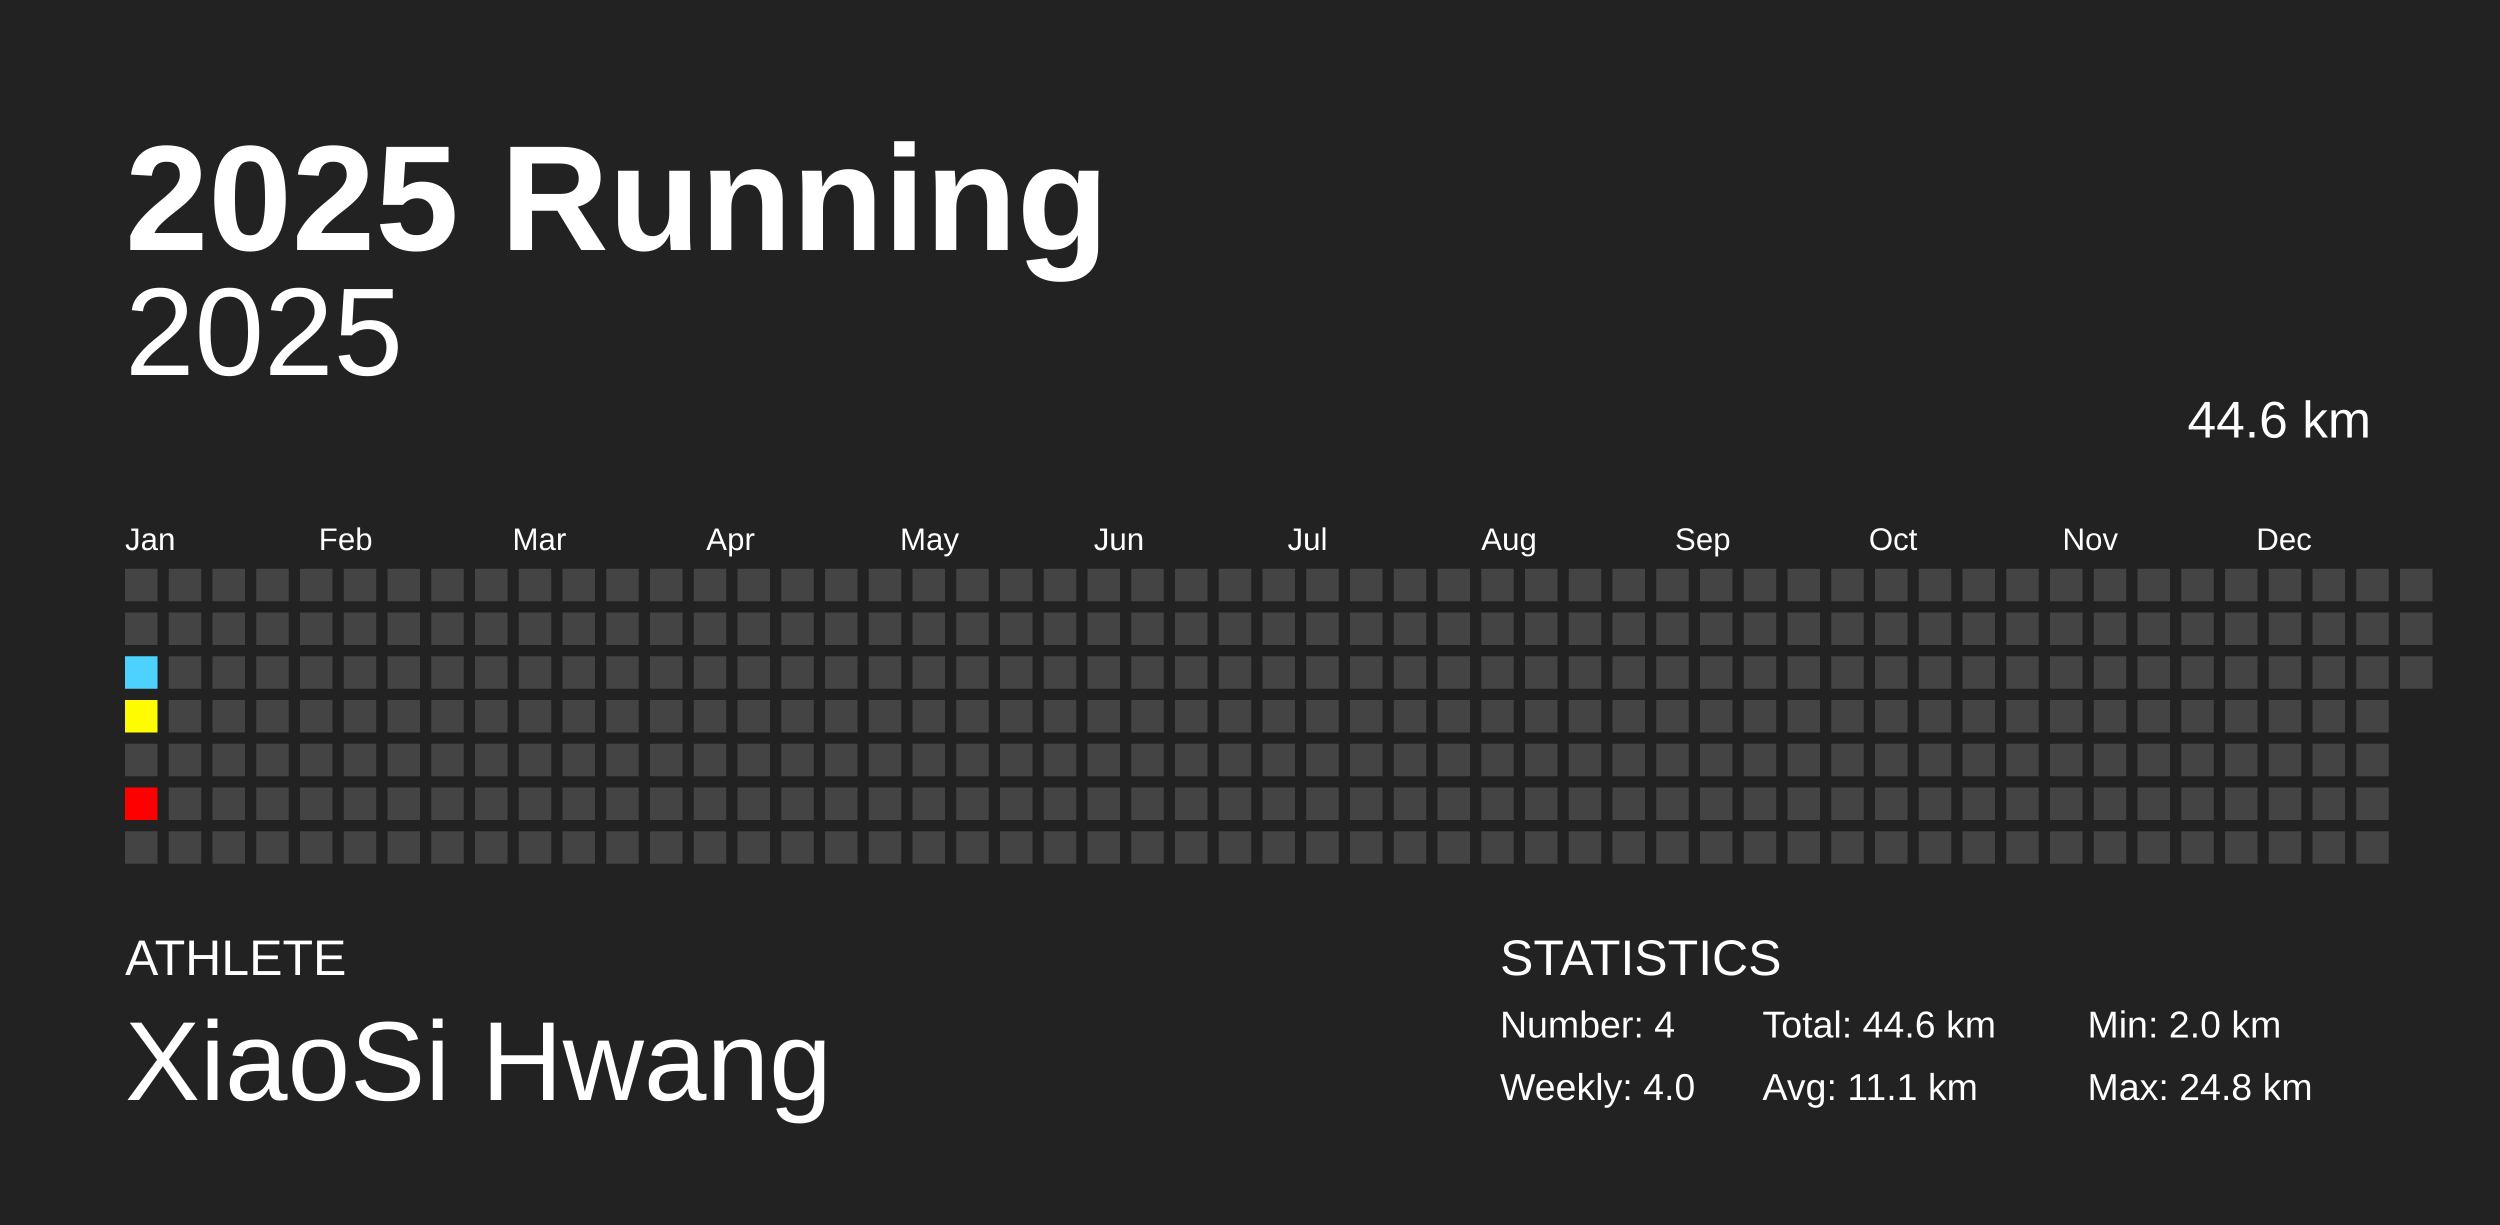
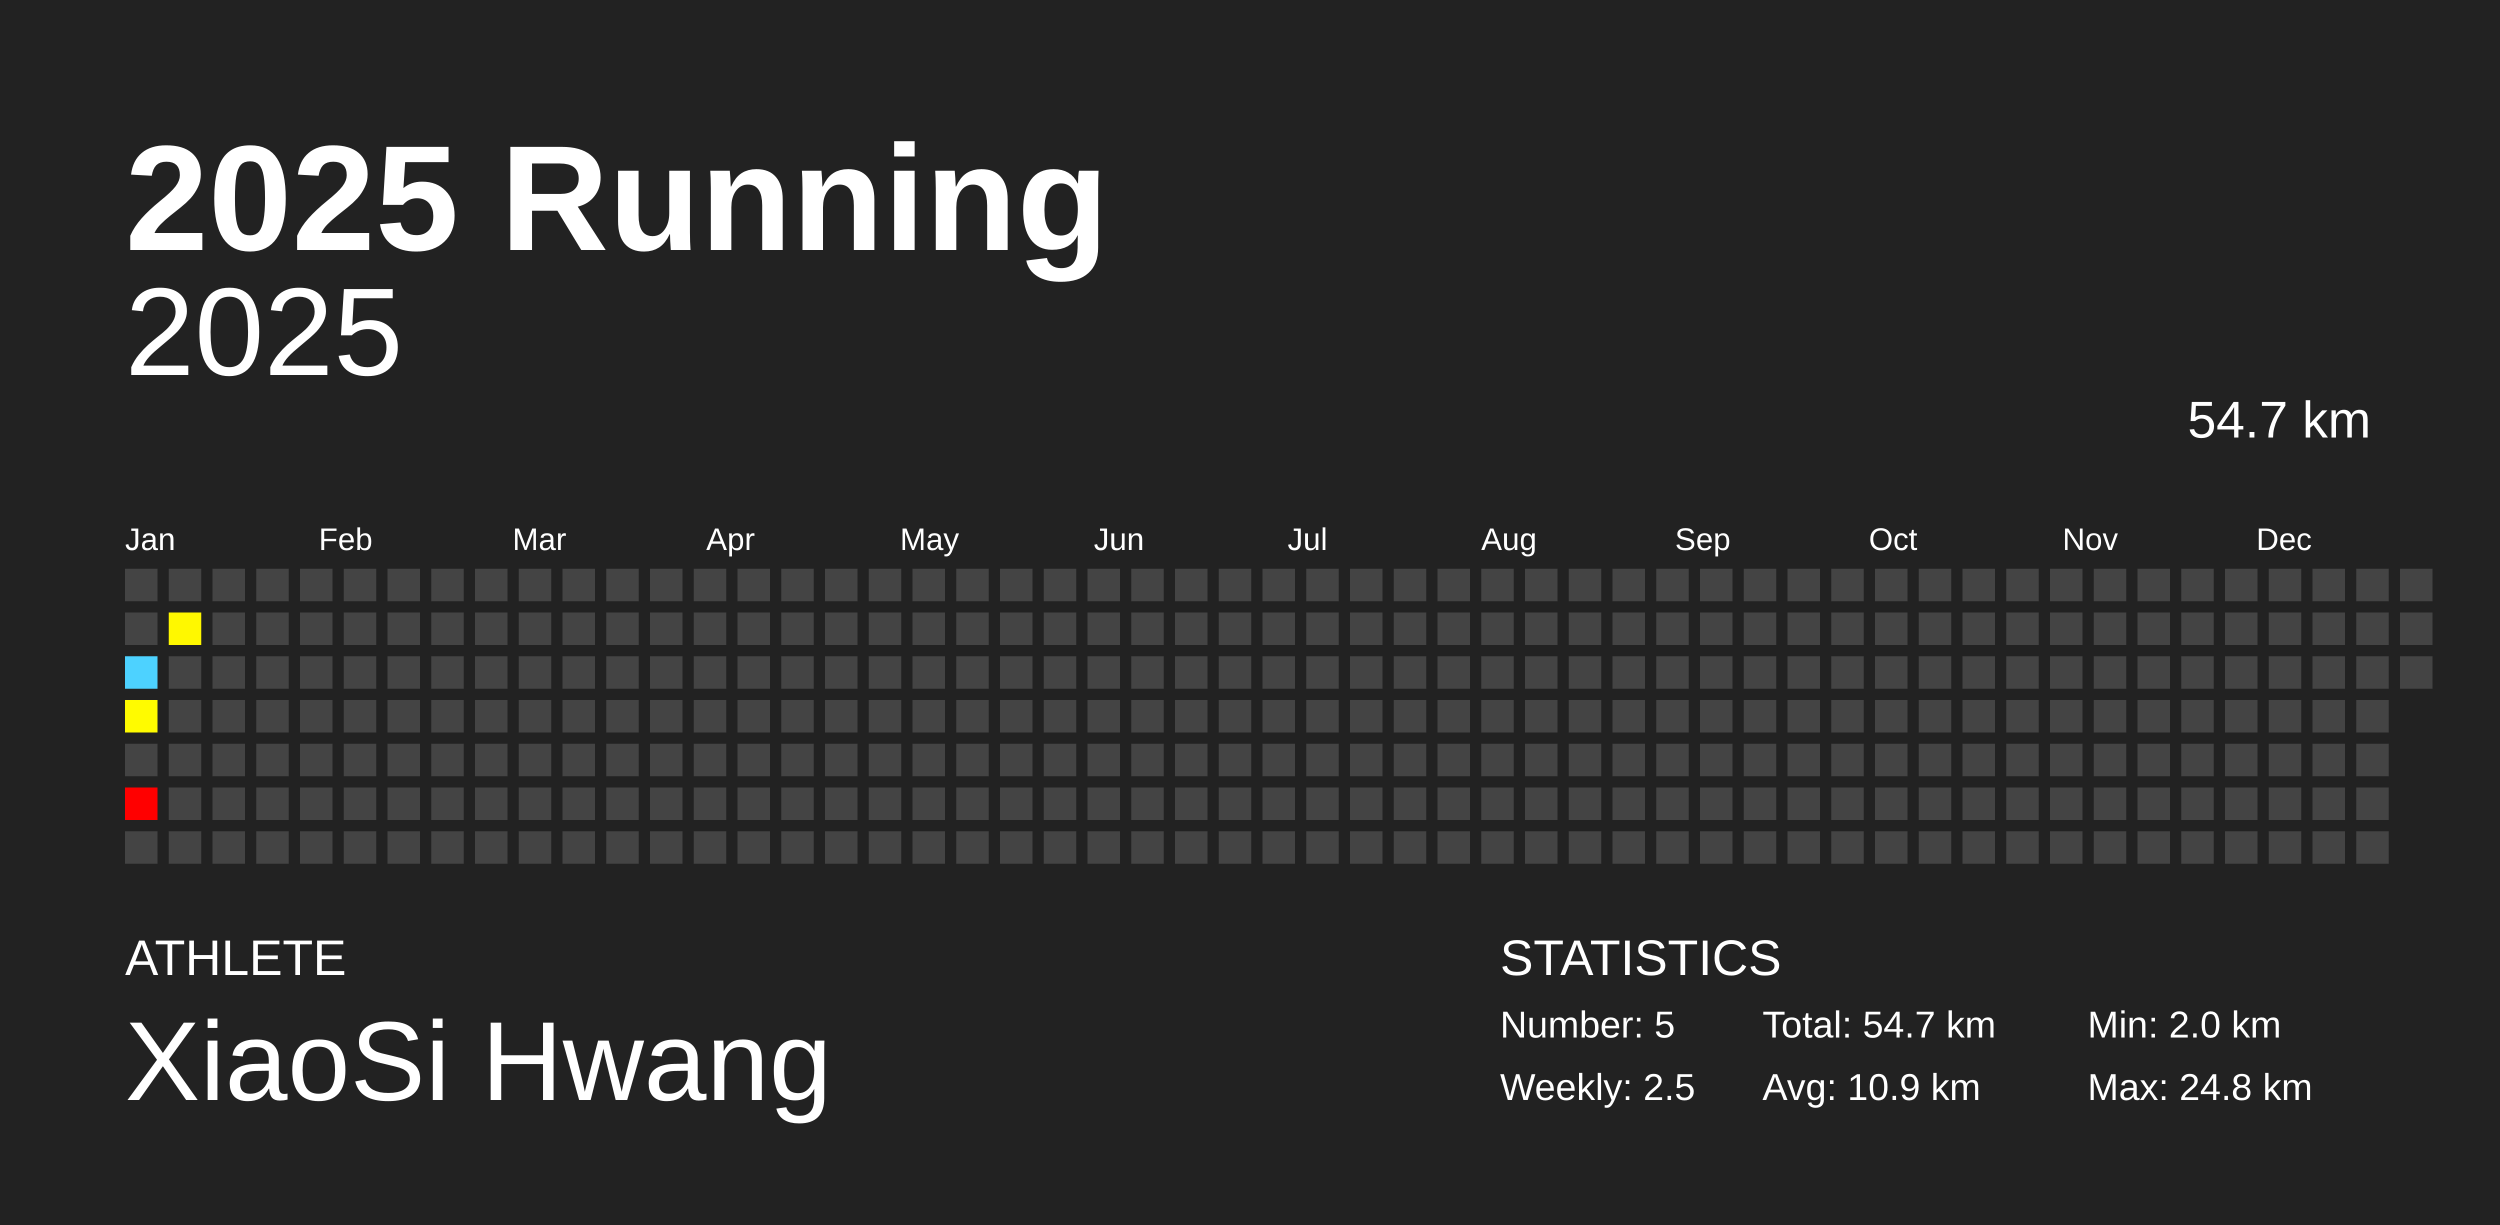
<svg xmlns="http://www.w3.org/2000/svg" baseProfile="full" height="98mm" version="1.1" viewBox="0,0,200,98" width="200mm">
  <defs />
  <rect fill="#222222" height="98" width="200" x="0" y="0" />
  <text fill="#FFFFFF" style="font-size:12px; font-family:Arial; font-weight:bold;" x="10" y="20">2025 Running</text>
  <text fill="#FFFFFF" style="font-size:4px; font-family:Arial" x="10" y="78">ATHLETE</text>
  <text fill="#FFFFFF" style="font-size:9px; font-family:Arial" x="10" y="88">XiaoSi Hwang</text>
  <text fill="#FFFFFF" style="font-size:4px; font-family:Arial" x="120" y="78">STATISTICS</text>
-   <text fill="#FFFFFF" style="font-size:3px; font-family:Arial" x="120" y="83">Number: 4</text>
-   <text fill="#FFFFFF" style="font-size:3px; font-family:Arial" x="120" y="88">Weekly: 4.0</text>
-   <text fill="#FFFFFF" style="font-size:3px; font-family:Arial" x="141" y="83">Total: 44.6 km</text>
-   <text fill="#FFFFFF" style="font-size:3px; font-family:Arial" x="141" y="88">Avg: 11.1 km</text>
+   <text fill="#FFFFFF" style="font-size:3px; font-family:Arial" x="120" y="83">Number: 5</text>
+   <text fill="#FFFFFF" style="font-size:3px; font-family:Arial" x="120" y="88">Weekly: 2.5</text>
+   <text fill="#FFFFFF" style="font-size:3px; font-family:Arial" x="141" y="83">Total: 54.7 km</text>
+   <text fill="#FFFFFF" style="font-size:3px; font-family:Arial" x="141" y="88">Avg: 10.9 km</text>
  <text fill="#FFFFFF" style="font-size:3px; font-family:Arial" x="167" y="83">Min: 2.0 km</text>
  <text fill="#FFFFFF" style="font-size:3px; font-family:Arial" x="167" y="88">Max: 24.8 km</text>
  <text alignment-baseline="hanging" fill="#FFFFFF" style="font-size:10.0px; font-family:Arial;" x="10" y="30">2025</text>
-   <text alignment-baseline="hanging" fill="#FFFFFF" style="font-size:4.125px; font-family:Arial;" x="175" y="35">44.6 km</text>
+   <text alignment-baseline="hanging" fill="#FFFFFF" style="font-size:4.125px; font-family:Arial;" x="175" y="35">54.7 km</text>
  <text fill="#FFFFFF" style="font-size:2.5px; font-family:Arial" x="10.0" y="44">Jan</text>
  <text fill="#FFFFFF" style="font-size:2.5px; font-family:Arial" x="25.5" y="44">Feb</text>
  <text fill="#FFFFFF" style="font-size:2.5px; font-family:Arial" x="41.0" y="44">Mar</text>
  <text fill="#FFFFFF" style="font-size:2.5px; font-family:Arial" x="56.5" y="44">Apr</text>
  <text fill="#FFFFFF" style="font-size:2.5px; font-family:Arial" x="72.0" y="44">May</text>
  <text fill="#FFFFFF" style="font-size:2.5px; font-family:Arial" x="87.5" y="44">Jun</text>
  <text fill="#FFFFFF" style="font-size:2.5px; font-family:Arial" x="103.0" y="44">Jul</text>
  <text fill="#FFFFFF" style="font-size:2.5px; font-family:Arial" x="118.5" y="44">Aug</text>
  <text fill="#FFFFFF" style="font-size:2.5px; font-family:Arial" x="134.0" y="44">Sep</text>
  <text fill="#FFFFFF" style="font-size:2.5px; font-family:Arial" x="149.5" y="44">Oct</text>
  <text fill="#FFFFFF" style="font-size:2.5px; font-family:Arial" x="165.0" y="44">Nov</text>
  <text fill="#FFFFFF" style="font-size:2.5px; font-family:Arial" x="180.5" y="44">Dec</text>
  <rect fill="#444444" height="2.6" width="2.6" x="10.0" y="45.5" />
  <rect fill="#444444" height="2.6" width="2.6" x="10.0" y="49.0" />
  <rect fill="#4dd2ff" height="2.6" width="2.6" x="10.0" y="52.5" />
  <rect fill="#fffb00" height="2.6" width="2.6" x="10.0" y="56.0" />
  <rect fill="#444444" height="2.6" width="2.6" x="10.0" y="59.5" />
  <rect fill="red" height="2.6" width="2.6" x="10.0" y="63.0" />
  <rect fill="#444444" height="2.6" width="2.6" x="10.0" y="66.5" />
  <rect fill="#444444" height="2.6" width="2.6" x="13.5" y="45.5" />
-   <rect fill="#444444" height="2.6" width="2.6" x="13.5" y="49.0" />
+   <rect fill="#fff800" height="2.6" width="2.6" x="13.5" y="49.0" />
  <rect fill="#444444" height="2.6" width="2.6" x="13.5" y="52.5" />
  <rect fill="#444444" height="2.6" width="2.6" x="13.5" y="56.0" />
  <rect fill="#444444" height="2.6" width="2.6" x="13.5" y="59.5" />
  <rect fill="#444444" height="2.6" width="2.6" x="13.5" y="63.0" />
  <rect fill="#444444" height="2.6" width="2.6" x="13.5" y="66.5" />
  <rect fill="#444444" height="2.6" width="2.6" x="17.0" y="45.5" />
  <rect fill="#444444" height="2.6" width="2.6" x="17.0" y="49.0" />
  <rect fill="#444444" height="2.6" width="2.6" x="17.0" y="52.5" />
  <rect fill="#444444" height="2.6" width="2.6" x="17.0" y="56.0" />
  <rect fill="#444444" height="2.6" width="2.6" x="17.0" y="59.5" />
  <rect fill="#444444" height="2.6" width="2.6" x="17.0" y="63.0" />
  <rect fill="#444444" height="2.6" width="2.6" x="17.0" y="66.5" />
  <rect fill="#444444" height="2.6" width="2.6" x="20.5" y="45.5" />
  <rect fill="#444444" height="2.6" width="2.6" x="20.5" y="49.0" />
  <rect fill="#444444" height="2.6" width="2.6" x="20.5" y="52.5" />
  <rect fill="#444444" height="2.6" width="2.6" x="20.5" y="56.0" />
  <rect fill="#444444" height="2.6" width="2.6" x="20.5" y="59.5" />
  <rect fill="#444444" height="2.6" width="2.6" x="20.5" y="63.0" />
  <rect fill="#444444" height="2.6" width="2.6" x="20.5" y="66.5" />
  <rect fill="#444444" height="2.6" width="2.6" x="24.0" y="45.5" />
  <rect fill="#444444" height="2.6" width="2.6" x="24.0" y="49.0" />
  <rect fill="#444444" height="2.6" width="2.6" x="24.0" y="52.5" />
  <rect fill="#444444" height="2.6" width="2.6" x="24.0" y="56.0" />
  <rect fill="#444444" height="2.6" width="2.6" x="24.0" y="59.5" />
  <rect fill="#444444" height="2.6" width="2.6" x="24.0" y="63.0" />
  <rect fill="#444444" height="2.6" width="2.6" x="24.0" y="66.5" />
  <rect fill="#444444" height="2.6" width="2.6" x="27.5" y="45.5" />
  <rect fill="#444444" height="2.6" width="2.6" x="27.5" y="49.0" />
  <rect fill="#444444" height="2.6" width="2.6" x="27.5" y="52.5" />
  <rect fill="#444444" height="2.6" width="2.6" x="27.5" y="56.0" />
  <rect fill="#444444" height="2.6" width="2.6" x="27.5" y="59.5" />
  <rect fill="#444444" height="2.6" width="2.6" x="27.5" y="63.0" />
  <rect fill="#444444" height="2.6" width="2.6" x="27.5" y="66.5" />
  <rect fill="#444444" height="2.6" width="2.6" x="31.0" y="45.5" />
  <rect fill="#444444" height="2.6" width="2.6" x="31.0" y="49.0" />
  <rect fill="#444444" height="2.6" width="2.6" x="31.0" y="52.5" />
  <rect fill="#444444" height="2.6" width="2.6" x="31.0" y="56.0" />
  <rect fill="#444444" height="2.6" width="2.6" x="31.0" y="59.5" />
  <rect fill="#444444" height="2.6" width="2.6" x="31.0" y="63.0" />
  <rect fill="#444444" height="2.6" width="2.6" x="31.0" y="66.5" />
  <rect fill="#444444" height="2.6" width="2.6" x="34.5" y="45.5" />
  <rect fill="#444444" height="2.6" width="2.6" x="34.5" y="49.0" />
  <rect fill="#444444" height="2.6" width="2.6" x="34.5" y="52.5" />
  <rect fill="#444444" height="2.6" width="2.6" x="34.5" y="56.0" />
  <rect fill="#444444" height="2.6" width="2.6" x="34.5" y="59.5" />
  <rect fill="#444444" height="2.6" width="2.6" x="34.5" y="63.0" />
  <rect fill="#444444" height="2.6" width="2.6" x="34.5" y="66.5" />
  <rect fill="#444444" height="2.6" width="2.6" x="38.0" y="45.5" />
  <rect fill="#444444" height="2.6" width="2.6" x="38.0" y="49.0" />
  <rect fill="#444444" height="2.6" width="2.6" x="38.0" y="52.5" />
  <rect fill="#444444" height="2.6" width="2.6" x="38.0" y="56.0" />
  <rect fill="#444444" height="2.6" width="2.6" x="38.0" y="59.5" />
  <rect fill="#444444" height="2.6" width="2.6" x="38.0" y="63.0" />
  <rect fill="#444444" height="2.6" width="2.6" x="38.0" y="66.5" />
  <rect fill="#444444" height="2.6" width="2.6" x="41.5" y="45.5" />
  <rect fill="#444444" height="2.6" width="2.6" x="41.5" y="49.0" />
  <rect fill="#444444" height="2.6" width="2.6" x="41.5" y="52.5" />
  <rect fill="#444444" height="2.6" width="2.6" x="41.5" y="56.0" />
  <rect fill="#444444" height="2.6" width="2.6" x="41.5" y="59.5" />
  <rect fill="#444444" height="2.6" width="2.6" x="41.5" y="63.0" />
  <rect fill="#444444" height="2.6" width="2.6" x="41.5" y="66.5" />
  <rect fill="#444444" height="2.6" width="2.6" x="45.0" y="45.5" />
  <rect fill="#444444" height="2.6" width="2.6" x="45.0" y="49.0" />
  <rect fill="#444444" height="2.6" width="2.6" x="45.0" y="52.5" />
  <rect fill="#444444" height="2.6" width="2.6" x="45.0" y="56.0" />
  <rect fill="#444444" height="2.6" width="2.6" x="45.0" y="59.5" />
  <rect fill="#444444" height="2.6" width="2.6" x="45.0" y="63.0" />
  <rect fill="#444444" height="2.6" width="2.6" x="45.0" y="66.5" />
  <rect fill="#444444" height="2.6" width="2.6" x="48.5" y="45.5" />
  <rect fill="#444444" height="2.6" width="2.6" x="48.5" y="49.0" />
  <rect fill="#444444" height="2.6" width="2.6" x="48.5" y="52.5" />
  <rect fill="#444444" height="2.6" width="2.6" x="48.5" y="56.0" />
  <rect fill="#444444" height="2.6" width="2.6" x="48.5" y="59.5" />
  <rect fill="#444444" height="2.6" width="2.6" x="48.5" y="63.0" />
  <rect fill="#444444" height="2.6" width="2.6" x="48.5" y="66.5" />
  <rect fill="#444444" height="2.6" width="2.6" x="52.0" y="45.5" />
  <rect fill="#444444" height="2.6" width="2.6" x="52.0" y="49.0" />
  <rect fill="#444444" height="2.6" width="2.6" x="52.0" y="52.5" />
  <rect fill="#444444" height="2.6" width="2.6" x="52.0" y="56.0" />
  <rect fill="#444444" height="2.6" width="2.6" x="52.0" y="59.5" />
  <rect fill="#444444" height="2.6" width="2.6" x="52.0" y="63.0" />
  <rect fill="#444444" height="2.6" width="2.6" x="52.0" y="66.5" />
  <rect fill="#444444" height="2.6" width="2.6" x="55.5" y="45.5" />
  <rect fill="#444444" height="2.6" width="2.6" x="55.5" y="49.0" />
  <rect fill="#444444" height="2.6" width="2.6" x="55.5" y="52.5" />
  <rect fill="#444444" height="2.6" width="2.6" x="55.5" y="56.0" />
  <rect fill="#444444" height="2.6" width="2.6" x="55.5" y="59.5" />
  <rect fill="#444444" height="2.6" width="2.6" x="55.5" y="63.0" />
  <rect fill="#444444" height="2.6" width="2.6" x="55.5" y="66.5" />
  <rect fill="#444444" height="2.6" width="2.6" x="59.0" y="45.5" />
  <rect fill="#444444" height="2.6" width="2.6" x="59.0" y="49.0" />
  <rect fill="#444444" height="2.6" width="2.6" x="59.0" y="52.5" />
  <rect fill="#444444" height="2.6" width="2.6" x="59.0" y="56.0" />
  <rect fill="#444444" height="2.6" width="2.6" x="59.0" y="59.5" />
  <rect fill="#444444" height="2.6" width="2.6" x="59.0" y="63.0" />
  <rect fill="#444444" height="2.6" width="2.6" x="59.0" y="66.5" />
  <rect fill="#444444" height="2.6" width="2.6" x="62.5" y="45.5" />
  <rect fill="#444444" height="2.6" width="2.6" x="62.5" y="49.0" />
  <rect fill="#444444" height="2.6" width="2.6" x="62.5" y="52.5" />
  <rect fill="#444444" height="2.6" width="2.6" x="62.5" y="56.0" />
  <rect fill="#444444" height="2.6" width="2.6" x="62.5" y="59.5" />
  <rect fill="#444444" height="2.6" width="2.6" x="62.5" y="63.0" />
  <rect fill="#444444" height="2.6" width="2.6" x="62.5" y="66.5" />
  <rect fill="#444444" height="2.6" width="2.6" x="66.0" y="45.5" />
  <rect fill="#444444" height="2.6" width="2.6" x="66.0" y="49.0" />
  <rect fill="#444444" height="2.6" width="2.6" x="66.0" y="52.5" />
  <rect fill="#444444" height="2.6" width="2.6" x="66.0" y="56.0" />
  <rect fill="#444444" height="2.6" width="2.6" x="66.0" y="59.5" />
  <rect fill="#444444" height="2.6" width="2.6" x="66.0" y="63.0" />
  <rect fill="#444444" height="2.6" width="2.6" x="66.0" y="66.5" />
  <rect fill="#444444" height="2.6" width="2.6" x="69.5" y="45.5" />
  <rect fill="#444444" height="2.6" width="2.6" x="69.5" y="49.0" />
  <rect fill="#444444" height="2.6" width="2.6" x="69.5" y="52.5" />
  <rect fill="#444444" height="2.6" width="2.6" x="69.5" y="56.0" />
  <rect fill="#444444" height="2.6" width="2.6" x="69.5" y="59.5" />
  <rect fill="#444444" height="2.6" width="2.6" x="69.5" y="63.0" />
  <rect fill="#444444" height="2.6" width="2.6" x="69.5" y="66.5" />
  <rect fill="#444444" height="2.6" width="2.6" x="73.0" y="45.5" />
  <rect fill="#444444" height="2.6" width="2.6" x="73.0" y="49.0" />
  <rect fill="#444444" height="2.6" width="2.6" x="73.0" y="52.5" />
  <rect fill="#444444" height="2.6" width="2.6" x="73.0" y="56.0" />
  <rect fill="#444444" height="2.6" width="2.6" x="73.0" y="59.5" />
  <rect fill="#444444" height="2.6" width="2.6" x="73.0" y="63.0" />
  <rect fill="#444444" height="2.6" width="2.6" x="73.0" y="66.5" />
  <rect fill="#444444" height="2.6" width="2.6" x="76.5" y="45.5" />
  <rect fill="#444444" height="2.6" width="2.6" x="76.5" y="49.0" />
  <rect fill="#444444" height="2.6" width="2.6" x="76.5" y="52.5" />
  <rect fill="#444444" height="2.6" width="2.6" x="76.5" y="56.0" />
  <rect fill="#444444" height="2.6" width="2.6" x="76.5" y="59.5" />
  <rect fill="#444444" height="2.6" width="2.6" x="76.5" y="63.0" />
  <rect fill="#444444" height="2.6" width="2.6" x="76.5" y="66.5" />
  <rect fill="#444444" height="2.6" width="2.6" x="80.0" y="45.5" />
  <rect fill="#444444" height="2.6" width="2.6" x="80.0" y="49.0" />
  <rect fill="#444444" height="2.6" width="2.6" x="80.0" y="52.5" />
  <rect fill="#444444" height="2.6" width="2.6" x="80.0" y="56.0" />
  <rect fill="#444444" height="2.6" width="2.6" x="80.0" y="59.5" />
  <rect fill="#444444" height="2.6" width="2.6" x="80.0" y="63.0" />
  <rect fill="#444444" height="2.6" width="2.6" x="80.0" y="66.5" />
  <rect fill="#444444" height="2.6" width="2.6" x="83.5" y="45.5" />
  <rect fill="#444444" height="2.6" width="2.6" x="83.5" y="49.0" />
  <rect fill="#444444" height="2.6" width="2.6" x="83.5" y="52.5" />
  <rect fill="#444444" height="2.6" width="2.6" x="83.5" y="56.0" />
  <rect fill="#444444" height="2.6" width="2.6" x="83.5" y="59.5" />
  <rect fill="#444444" height="2.6" width="2.6" x="83.5" y="63.0" />
  <rect fill="#444444" height="2.6" width="2.6" x="83.5" y="66.5" />
  <rect fill="#444444" height="2.6" width="2.6" x="87.0" y="45.5" />
  <rect fill="#444444" height="2.6" width="2.6" x="87.0" y="49.0" />
  <rect fill="#444444" height="2.6" width="2.6" x="87.0" y="52.5" />
  <rect fill="#444444" height="2.6" width="2.6" x="87.0" y="56.0" />
  <rect fill="#444444" height="2.6" width="2.6" x="87.0" y="59.5" />
  <rect fill="#444444" height="2.6" width="2.6" x="87.0" y="63.0" />
  <rect fill="#444444" height="2.6" width="2.6" x="87.0" y="66.5" />
  <rect fill="#444444" height="2.6" width="2.6" x="90.5" y="45.5" />
  <rect fill="#444444" height="2.6" width="2.6" x="90.5" y="49.0" />
  <rect fill="#444444" height="2.6" width="2.6" x="90.5" y="52.5" />
  <rect fill="#444444" height="2.6" width="2.6" x="90.5" y="56.0" />
  <rect fill="#444444" height="2.6" width="2.6" x="90.5" y="59.5" />
  <rect fill="#444444" height="2.6" width="2.6" x="90.5" y="63.0" />
  <rect fill="#444444" height="2.6" width="2.6" x="90.5" y="66.5" />
  <rect fill="#444444" height="2.6" width="2.6" x="94.0" y="45.5" />
  <rect fill="#444444" height="2.6" width="2.6" x="94.0" y="49.0" />
  <rect fill="#444444" height="2.6" width="2.6" x="94.0" y="52.5" />
  <rect fill="#444444" height="2.6" width="2.6" x="94.0" y="56.0" />
  <rect fill="#444444" height="2.6" width="2.6" x="94.0" y="59.5" />
  <rect fill="#444444" height="2.6" width="2.6" x="94.0" y="63.0" />
  <rect fill="#444444" height="2.6" width="2.6" x="94.0" y="66.5" />
  <rect fill="#444444" height="2.6" width="2.6" x="97.5" y="45.5" />
  <rect fill="#444444" height="2.6" width="2.6" x="97.5" y="49.0" />
  <rect fill="#444444" height="2.6" width="2.6" x="97.5" y="52.5" />
  <rect fill="#444444" height="2.6" width="2.6" x="97.5" y="56.0" />
  <rect fill="#444444" height="2.6" width="2.6" x="97.5" y="59.5" />
  <rect fill="#444444" height="2.6" width="2.6" x="97.5" y="63.0" />
  <rect fill="#444444" height="2.6" width="2.6" x="97.5" y="66.5" />
  <rect fill="#444444" height="2.6" width="2.6" x="101.0" y="45.5" />
  <rect fill="#444444" height="2.6" width="2.6" x="101.0" y="49.0" />
  <rect fill="#444444" height="2.6" width="2.6" x="101.0" y="52.5" />
  <rect fill="#444444" height="2.6" width="2.6" x="101.0" y="56.0" />
  <rect fill="#444444" height="2.6" width="2.6" x="101.0" y="59.5" />
  <rect fill="#444444" height="2.6" width="2.6" x="101.0" y="63.0" />
  <rect fill="#444444" height="2.6" width="2.6" x="101.0" y="66.5" />
  <rect fill="#444444" height="2.6" width="2.6" x="104.5" y="45.5" />
  <rect fill="#444444" height="2.6" width="2.6" x="104.5" y="49.0" />
  <rect fill="#444444" height="2.6" width="2.6" x="104.5" y="52.5" />
  <rect fill="#444444" height="2.6" width="2.6" x="104.5" y="56.0" />
  <rect fill="#444444" height="2.6" width="2.6" x="104.5" y="59.5" />
  <rect fill="#444444" height="2.6" width="2.6" x="104.5" y="63.0" />
  <rect fill="#444444" height="2.6" width="2.6" x="104.5" y="66.5" />
  <rect fill="#444444" height="2.6" width="2.6" x="108.0" y="45.5" />
  <rect fill="#444444" height="2.6" width="2.6" x="108.0" y="49.0" />
  <rect fill="#444444" height="2.6" width="2.6" x="108.0" y="52.5" />
  <rect fill="#444444" height="2.6" width="2.6" x="108.0" y="56.0" />
  <rect fill="#444444" height="2.6" width="2.6" x="108.0" y="59.5" />
  <rect fill="#444444" height="2.6" width="2.6" x="108.0" y="63.0" />
  <rect fill="#444444" height="2.6" width="2.6" x="108.0" y="66.5" />
  <rect fill="#444444" height="2.6" width="2.6" x="111.5" y="45.5" />
  <rect fill="#444444" height="2.6" width="2.6" x="111.5" y="49.0" />
  <rect fill="#444444" height="2.6" width="2.6" x="111.5" y="52.5" />
  <rect fill="#444444" height="2.6" width="2.6" x="111.5" y="56.0" />
  <rect fill="#444444" height="2.6" width="2.6" x="111.5" y="59.5" />
  <rect fill="#444444" height="2.6" width="2.6" x="111.5" y="63.0" />
  <rect fill="#444444" height="2.6" width="2.6" x="111.5" y="66.5" />
  <rect fill="#444444" height="2.6" width="2.6" x="115.0" y="45.5" />
  <rect fill="#444444" height="2.6" width="2.6" x="115.0" y="49.0" />
  <rect fill="#444444" height="2.6" width="2.6" x="115.0" y="52.5" />
  <rect fill="#444444" height="2.6" width="2.6" x="115.0" y="56.0" />
  <rect fill="#444444" height="2.6" width="2.6" x="115.0" y="59.5" />
  <rect fill="#444444" height="2.6" width="2.6" x="115.0" y="63.0" />
  <rect fill="#444444" height="2.6" width="2.6" x="115.0" y="66.5" />
  <rect fill="#444444" height="2.6" width="2.6" x="118.5" y="45.5" />
  <rect fill="#444444" height="2.6" width="2.6" x="118.5" y="49.0" />
  <rect fill="#444444" height="2.6" width="2.6" x="118.5" y="52.5" />
  <rect fill="#444444" height="2.6" width="2.6" x="118.5" y="56.0" />
  <rect fill="#444444" height="2.6" width="2.6" x="118.5" y="59.5" />
  <rect fill="#444444" height="2.6" width="2.6" x="118.5" y="63.0" />
  <rect fill="#444444" height="2.6" width="2.6" x="118.5" y="66.5" />
  <rect fill="#444444" height="2.6" width="2.6" x="122.0" y="45.5" />
  <rect fill="#444444" height="2.6" width="2.6" x="122.0" y="49.0" />
  <rect fill="#444444" height="2.6" width="2.6" x="122.0" y="52.5" />
  <rect fill="#444444" height="2.6" width="2.6" x="122.0" y="56.0" />
  <rect fill="#444444" height="2.6" width="2.6" x="122.0" y="59.5" />
  <rect fill="#444444" height="2.6" width="2.6" x="122.0" y="63.0" />
  <rect fill="#444444" height="2.6" width="2.6" x="122.0" y="66.5" />
  <rect fill="#444444" height="2.6" width="2.6" x="125.5" y="45.5" />
  <rect fill="#444444" height="2.6" width="2.6" x="125.5" y="49.0" />
  <rect fill="#444444" height="2.6" width="2.6" x="125.5" y="52.5" />
  <rect fill="#444444" height="2.6" width="2.6" x="125.5" y="56.0" />
  <rect fill="#444444" height="2.6" width="2.6" x="125.5" y="59.5" />
  <rect fill="#444444" height="2.6" width="2.6" x="125.5" y="63.0" />
  <rect fill="#444444" height="2.6" width="2.6" x="125.5" y="66.5" />
  <rect fill="#444444" height="2.6" width="2.6" x="129.0" y="45.5" />
  <rect fill="#444444" height="2.6" width="2.6" x="129.0" y="49.0" />
  <rect fill="#444444" height="2.6" width="2.6" x="129.0" y="52.5" />
  <rect fill="#444444" height="2.6" width="2.6" x="129.0" y="56.0" />
  <rect fill="#444444" height="2.6" width="2.6" x="129.0" y="59.5" />
  <rect fill="#444444" height="2.6" width="2.6" x="129.0" y="63.0" />
  <rect fill="#444444" height="2.6" width="2.6" x="129.0" y="66.5" />
  <rect fill="#444444" height="2.6" width="2.6" x="132.5" y="45.5" />
  <rect fill="#444444" height="2.6" width="2.6" x="132.5" y="49.0" />
  <rect fill="#444444" height="2.6" width="2.6" x="132.5" y="52.5" />
  <rect fill="#444444" height="2.6" width="2.6" x="132.5" y="56.0" />
  <rect fill="#444444" height="2.6" width="2.6" x="132.5" y="59.5" />
  <rect fill="#444444" height="2.6" width="2.6" x="132.5" y="63.0" />
  <rect fill="#444444" height="2.6" width="2.6" x="132.5" y="66.5" />
  <rect fill="#444444" height="2.6" width="2.6" x="136.0" y="45.5" />
  <rect fill="#444444" height="2.6" width="2.6" x="136.0" y="49.0" />
  <rect fill="#444444" height="2.6" width="2.6" x="136.0" y="52.5" />
  <rect fill="#444444" height="2.6" width="2.6" x="136.0" y="56.0" />
  <rect fill="#444444" height="2.6" width="2.6" x="136.0" y="59.5" />
  <rect fill="#444444" height="2.6" width="2.6" x="136.0" y="63.0" />
  <rect fill="#444444" height="2.6" width="2.6" x="136.0" y="66.5" />
  <rect fill="#444444" height="2.6" width="2.6" x="139.5" y="45.5" />
  <rect fill="#444444" height="2.6" width="2.6" x="139.5" y="49.0" />
  <rect fill="#444444" height="2.6" width="2.6" x="139.5" y="52.5" />
  <rect fill="#444444" height="2.6" width="2.6" x="139.5" y="56.0" />
  <rect fill="#444444" height="2.6" width="2.6" x="139.5" y="59.5" />
  <rect fill="#444444" height="2.6" width="2.6" x="139.5" y="63.0" />
  <rect fill="#444444" height="2.6" width="2.6" x="139.5" y="66.5" />
  <rect fill="#444444" height="2.6" width="2.6" x="143.0" y="45.5" />
  <rect fill="#444444" height="2.6" width="2.6" x="143.0" y="49.0" />
  <rect fill="#444444" height="2.6" width="2.6" x="143.0" y="52.5" />
  <rect fill="#444444" height="2.6" width="2.6" x="143.0" y="56.0" />
  <rect fill="#444444" height="2.6" width="2.6" x="143.0" y="59.5" />
  <rect fill="#444444" height="2.6" width="2.6" x="143.0" y="63.0" />
  <rect fill="#444444" height="2.6" width="2.6" x="143.0" y="66.5" />
  <rect fill="#444444" height="2.6" width="2.6" x="146.5" y="45.5" />
  <rect fill="#444444" height="2.6" width="2.6" x="146.5" y="49.0" />
  <rect fill="#444444" height="2.6" width="2.6" x="146.5" y="52.5" />
  <rect fill="#444444" height="2.6" width="2.6" x="146.5" y="56.0" />
  <rect fill="#444444" height="2.6" width="2.6" x="146.5" y="59.5" />
  <rect fill="#444444" height="2.6" width="2.6" x="146.5" y="63.0" />
  <rect fill="#444444" height="2.6" width="2.6" x="146.5" y="66.5" />
  <rect fill="#444444" height="2.6" width="2.6" x="150.0" y="45.5" />
  <rect fill="#444444" height="2.6" width="2.6" x="150.0" y="49.0" />
  <rect fill="#444444" height="2.6" width="2.6" x="150.0" y="52.5" />
  <rect fill="#444444" height="2.6" width="2.6" x="150.0" y="56.0" />
  <rect fill="#444444" height="2.6" width="2.6" x="150.0" y="59.5" />
  <rect fill="#444444" height="2.6" width="2.6" x="150.0" y="63.0" />
  <rect fill="#444444" height="2.6" width="2.6" x="150.0" y="66.5" />
  <rect fill="#444444" height="2.6" width="2.6" x="153.5" y="45.5" />
  <rect fill="#444444" height="2.6" width="2.6" x="153.5" y="49.0" />
  <rect fill="#444444" height="2.6" width="2.6" x="153.5" y="52.5" />
  <rect fill="#444444" height="2.6" width="2.6" x="153.5" y="56.0" />
  <rect fill="#444444" height="2.6" width="2.6" x="153.5" y="59.5" />
  <rect fill="#444444" height="2.6" width="2.6" x="153.5" y="63.0" />
  <rect fill="#444444" height="2.6" width="2.6" x="153.5" y="66.5" />
  <rect fill="#444444" height="2.6" width="2.6" x="157.0" y="45.5" />
  <rect fill="#444444" height="2.6" width="2.6" x="157.0" y="49.0" />
  <rect fill="#444444" height="2.6" width="2.6" x="157.0" y="52.5" />
  <rect fill="#444444" height="2.6" width="2.6" x="157.0" y="56.0" />
  <rect fill="#444444" height="2.6" width="2.6" x="157.0" y="59.5" />
  <rect fill="#444444" height="2.6" width="2.6" x="157.0" y="63.0" />
  <rect fill="#444444" height="2.6" width="2.6" x="157.0" y="66.5" />
  <rect fill="#444444" height="2.6" width="2.6" x="160.5" y="45.5" />
  <rect fill="#444444" height="2.6" width="2.6" x="160.5" y="49.0" />
  <rect fill="#444444" height="2.6" width="2.6" x="160.5" y="52.5" />
  <rect fill="#444444" height="2.6" width="2.6" x="160.5" y="56.0" />
  <rect fill="#444444" height="2.6" width="2.6" x="160.5" y="59.5" />
  <rect fill="#444444" height="2.6" width="2.6" x="160.5" y="63.0" />
  <rect fill="#444444" height="2.6" width="2.6" x="160.5" y="66.5" />
  <rect fill="#444444" height="2.6" width="2.6" x="164.0" y="45.5" />
  <rect fill="#444444" height="2.6" width="2.6" x="164.0" y="49.0" />
  <rect fill="#444444" height="2.6" width="2.6" x="164.0" y="52.5" />
  <rect fill="#444444" height="2.6" width="2.6" x="164.0" y="56.0" />
  <rect fill="#444444" height="2.6" width="2.6" x="164.0" y="59.5" />
  <rect fill="#444444" height="2.6" width="2.6" x="164.0" y="63.0" />
  <rect fill="#444444" height="2.6" width="2.6" x="164.0" y="66.5" />
  <rect fill="#444444" height="2.6" width="2.6" x="167.5" y="45.5" />
  <rect fill="#444444" height="2.6" width="2.6" x="167.5" y="49.0" />
  <rect fill="#444444" height="2.6" width="2.6" x="167.5" y="52.5" />
  <rect fill="#444444" height="2.6" width="2.6" x="167.5" y="56.0" />
  <rect fill="#444444" height="2.6" width="2.6" x="167.5" y="59.5" />
  <rect fill="#444444" height="2.6" width="2.6" x="167.5" y="63.0" />
  <rect fill="#444444" height="2.6" width="2.6" x="167.5" y="66.5" />
  <rect fill="#444444" height="2.6" width="2.6" x="171.0" y="45.5" />
  <rect fill="#444444" height="2.6" width="2.6" x="171.0" y="49.0" />
  <rect fill="#444444" height="2.6" width="2.6" x="171.0" y="52.5" />
  <rect fill="#444444" height="2.6" width="2.6" x="171.0" y="56.0" />
  <rect fill="#444444" height="2.6" width="2.6" x="171.0" y="59.5" />
  <rect fill="#444444" height="2.6" width="2.6" x="171.0" y="63.0" />
  <rect fill="#444444" height="2.6" width="2.6" x="171.0" y="66.5" />
  <rect fill="#444444" height="2.6" width="2.6" x="174.5" y="45.5" />
  <rect fill="#444444" height="2.6" width="2.6" x="174.5" y="49.0" />
  <rect fill="#444444" height="2.6" width="2.6" x="174.5" y="52.5" />
  <rect fill="#444444" height="2.6" width="2.6" x="174.5" y="56.0" />
  <rect fill="#444444" height="2.6" width="2.6" x="174.5" y="59.5" />
  <rect fill="#444444" height="2.6" width="2.6" x="174.5" y="63.0" />
  <rect fill="#444444" height="2.6" width="2.6" x="174.5" y="66.5" />
  <rect fill="#444444" height="2.6" width="2.6" x="178.0" y="45.5" />
  <rect fill="#444444" height="2.6" width="2.6" x="178.0" y="49.0" />
  <rect fill="#444444" height="2.6" width="2.6" x="178.0" y="52.5" />
  <rect fill="#444444" height="2.6" width="2.6" x="178.0" y="56.0" />
  <rect fill="#444444" height="2.6" width="2.6" x="178.0" y="59.5" />
  <rect fill="#444444" height="2.6" width="2.6" x="178.0" y="63.0" />
  <rect fill="#444444" height="2.6" width="2.6" x="178.0" y="66.5" />
  <rect fill="#444444" height="2.6" width="2.6" x="181.5" y="45.5" />
  <rect fill="#444444" height="2.6" width="2.6" x="181.5" y="49.0" />
  <rect fill="#444444" height="2.6" width="2.6" x="181.5" y="52.5" />
  <rect fill="#444444" height="2.6" width="2.6" x="181.5" y="56.0" />
  <rect fill="#444444" height="2.6" width="2.6" x="181.5" y="59.5" />
  <rect fill="#444444" height="2.6" width="2.6" x="181.5" y="63.0" />
  <rect fill="#444444" height="2.6" width="2.6" x="181.5" y="66.5" />
  <rect fill="#444444" height="2.6" width="2.6" x="185.0" y="45.5" />
  <rect fill="#444444" height="2.6" width="2.6" x="185.0" y="49.0" />
  <rect fill="#444444" height="2.6" width="2.6" x="185.0" y="52.5" />
  <rect fill="#444444" height="2.6" width="2.6" x="185.0" y="56.0" />
  <rect fill="#444444" height="2.6" width="2.6" x="185.0" y="59.5" />
  <rect fill="#444444" height="2.6" width="2.6" x="185.0" y="63.0" />
  <rect fill="#444444" height="2.6" width="2.6" x="185.0" y="66.5" />
  <rect fill="#444444" height="2.6" width="2.6" x="188.5" y="45.5" />
  <rect fill="#444444" height="2.6" width="2.6" x="188.5" y="49.0" />
  <rect fill="#444444" height="2.6" width="2.6" x="188.5" y="52.5" />
  <rect fill="#444444" height="2.6" width="2.6" x="188.5" y="56.0" />
  <rect fill="#444444" height="2.6" width="2.6" x="188.5" y="59.5" />
  <rect fill="#444444" height="2.6" width="2.6" x="188.5" y="63.0" />
  <rect fill="#444444" height="2.6" width="2.6" x="188.5" y="66.5" />
  <rect fill="#444444" height="2.6" width="2.6" x="192.0" y="45.5" />
  <rect fill="#444444" height="2.6" width="2.6" x="192.0" y="49.0" />
  <rect fill="#444444" height="2.6" width="2.6" x="192.0" y="52.5" />
</svg>
